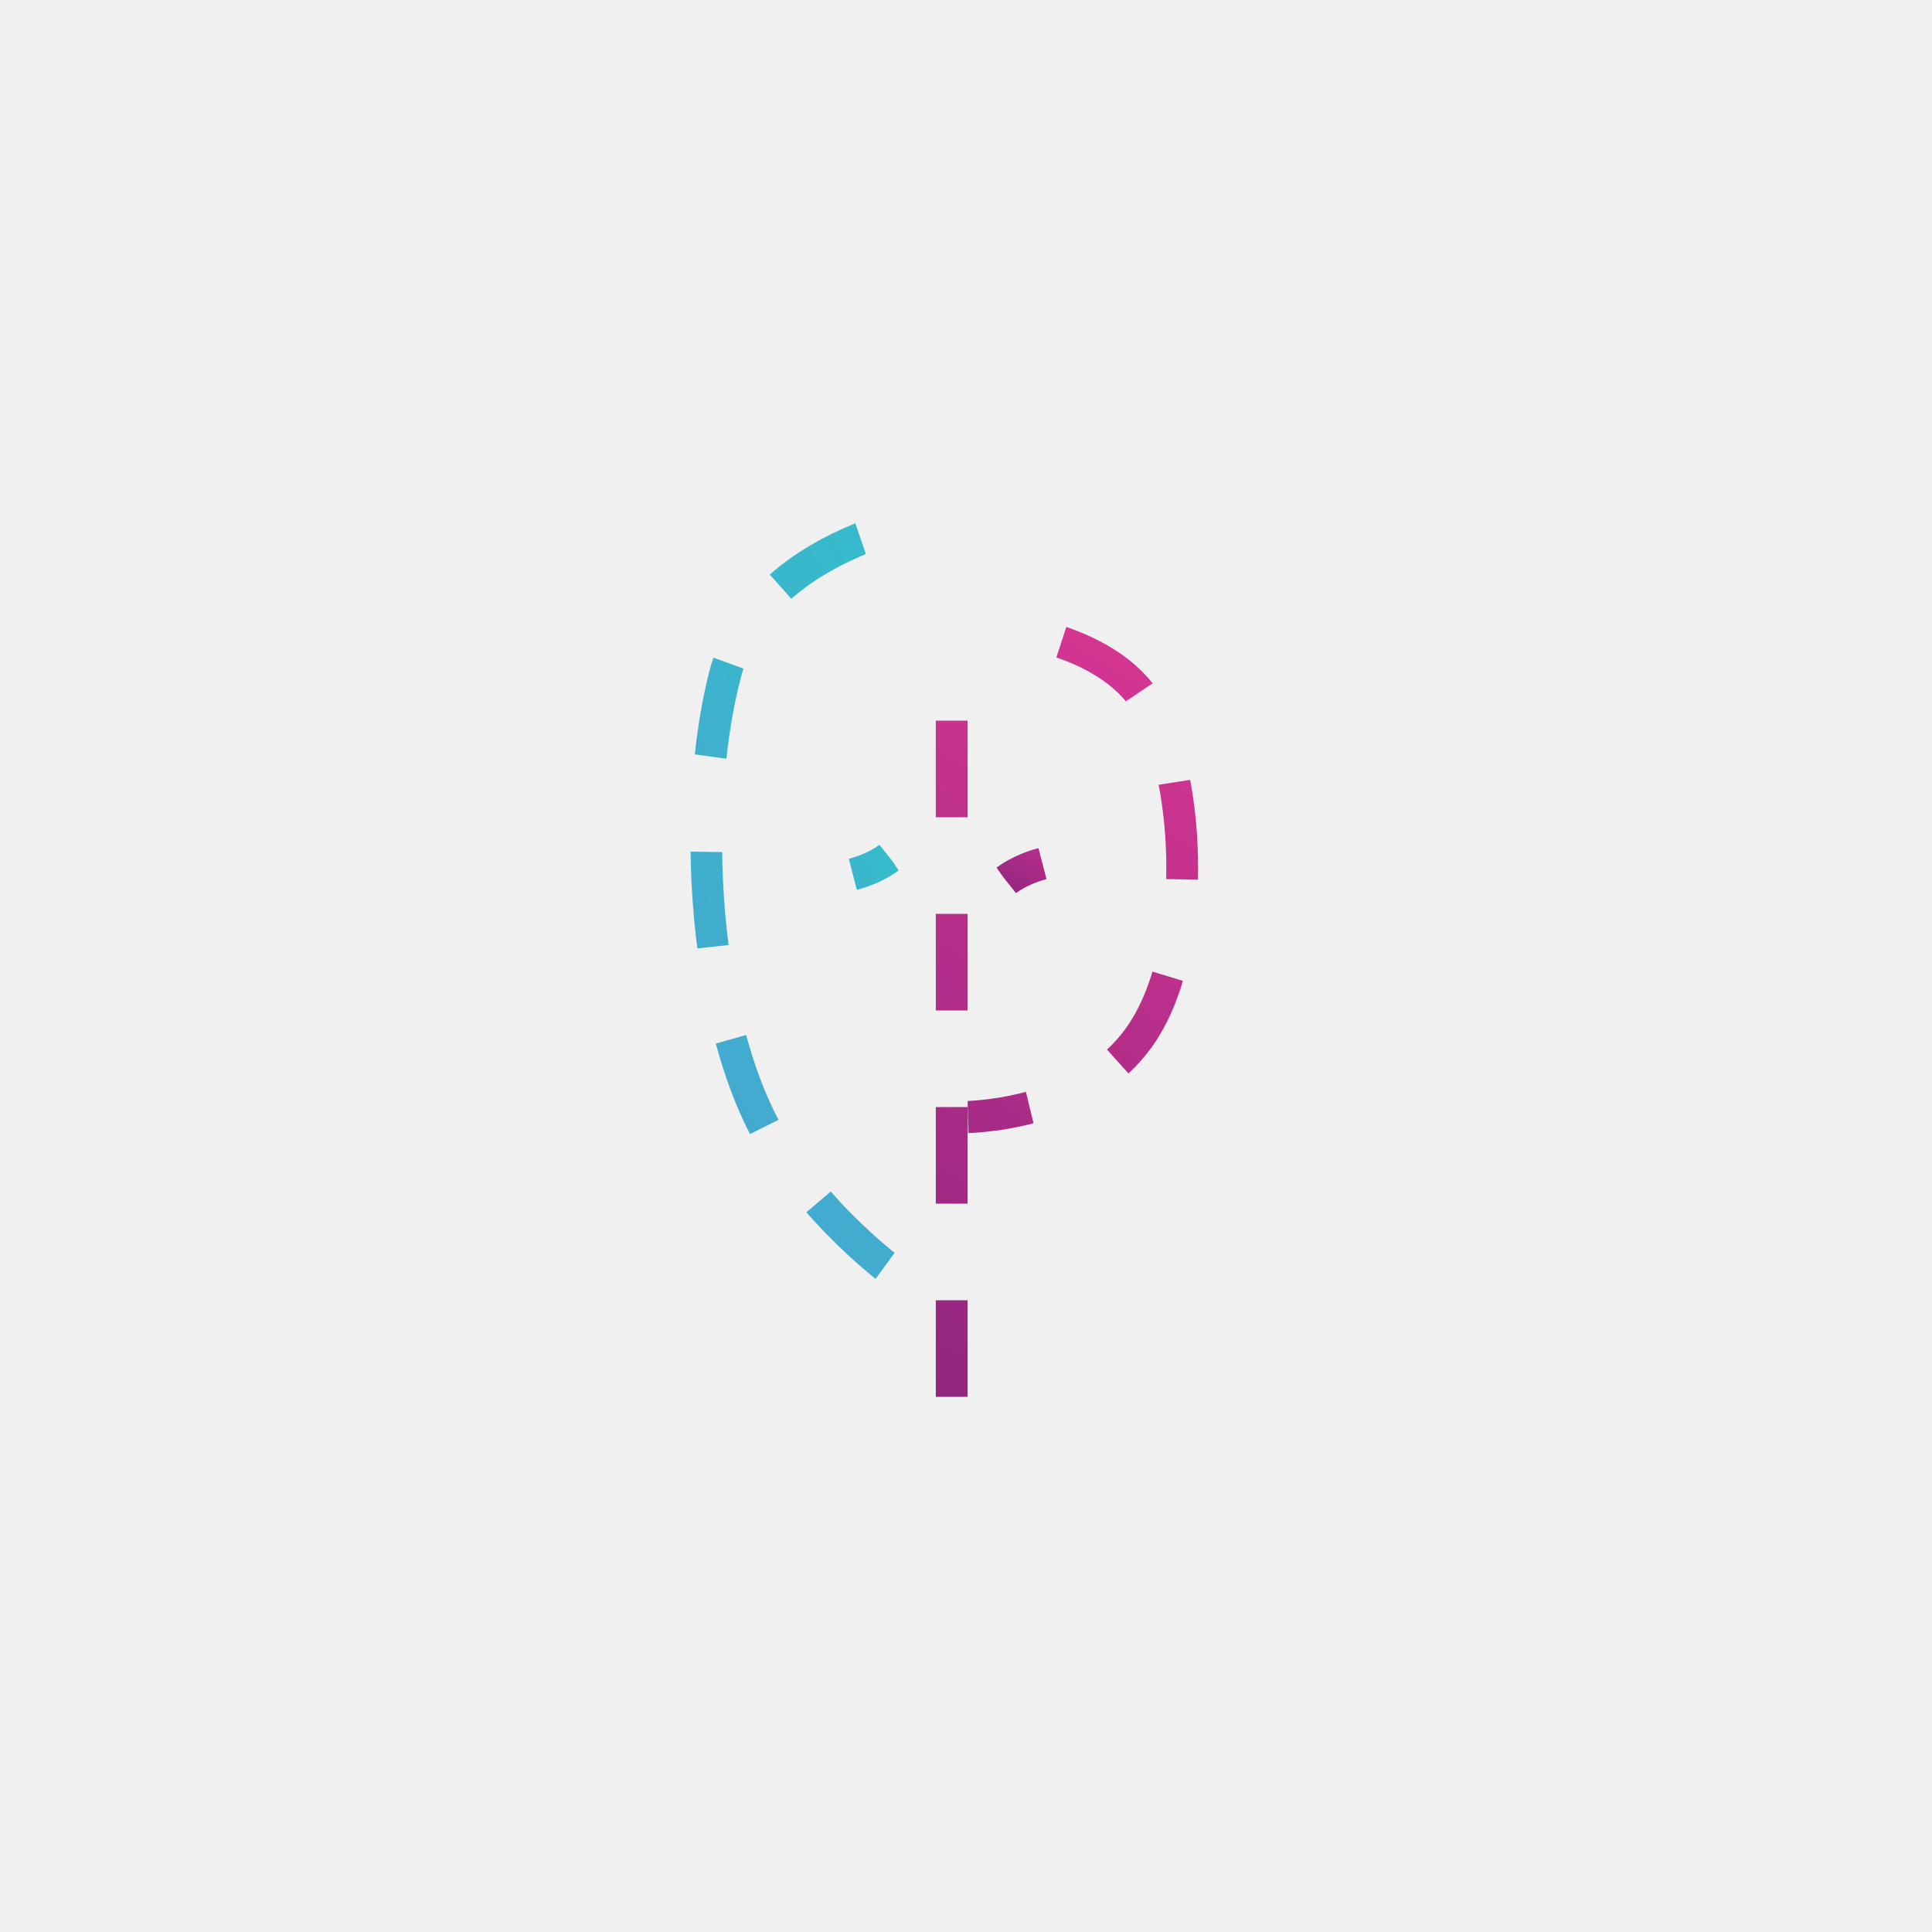
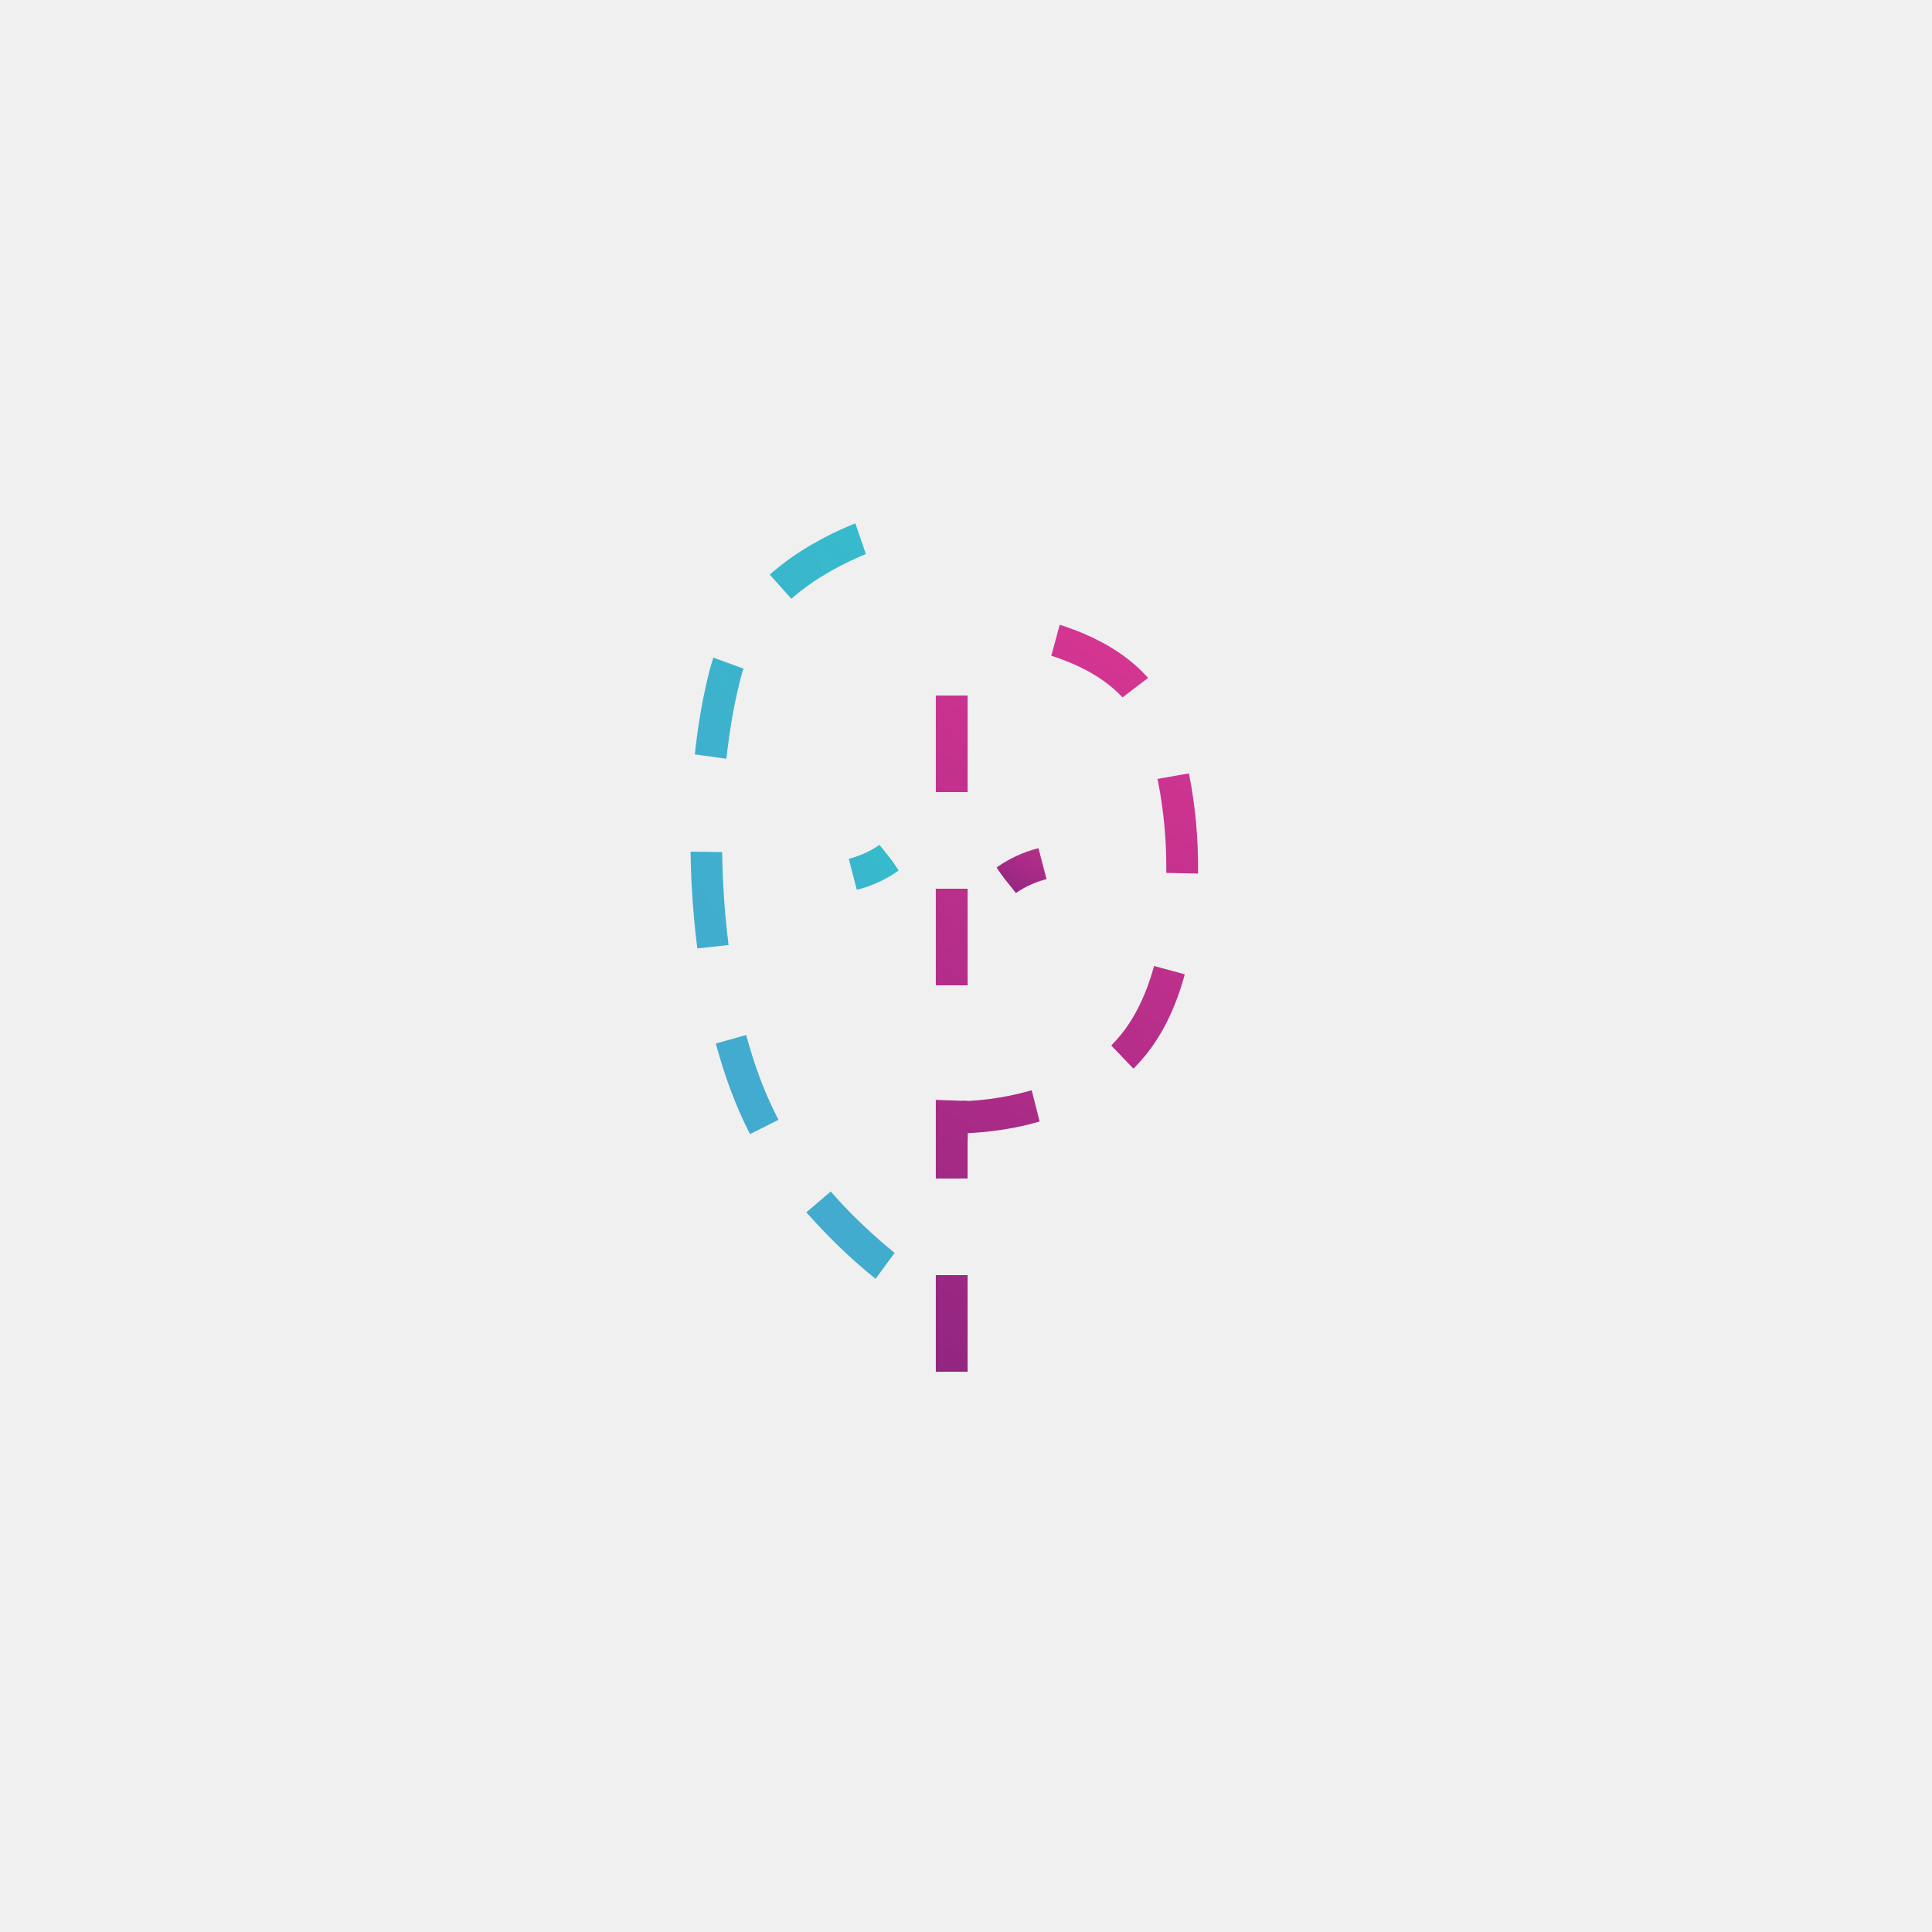
<svg xmlns="http://www.w3.org/2000/svg" version="1.2" viewBox="0 0 2000 2000" width="1000" height="1000" preserveAspectRatio="xMidYMid meet" role="img" aria-label="CityPraxis animated logo">
  <defs>
    <linearGradient id="g1" x2="1" gradientUnits="userSpaceOnUse" gradientTransform="matrix(580.444,-335.119,1028.49,1781.397,49.887,220.224)">
      <stop offset="0" stop-color="#48a4d0" />
      <stop offset="1" stop-color="#33bfcb" />
    </linearGradient>
    <linearGradient id="g2" x2="1" gradientUnits="userSpaceOnUse" gradientTransform="matrix(138.026,-79.689,25.836,44.749,771.673,917.15)">
      <stop offset="0" stop-color="#48a4d0" />
      <stop offset="1" stop-color="#33bfcb" />
    </linearGradient>
    <linearGradient id="g3" x2="1" gradientUnits="userSpaceOnUse" gradientTransform="matrix(60.509,-104.805,33.977,19.617,1061.303,941.995)">
      <stop offset="0" stop-color="#8f2580" />
      <stop offset=".994" stop-color="#db3793" />
    </linearGradient>
    <linearGradient id="g4" x2="1" gradientUnits="userSpaceOnUse" gradientTransform="matrix(427.196,-739.926,2260.218,1304.937,-239.267,761.387)">
      <stop offset="0" stop-color="#8f2580" />
      <stop offset=".994" stop-color="#db3793" />
    </linearGradient>
    <clipPath id="clipPinkBar" clipPathUnits="userSpaceOnUse">
      <rect x="968.55" y="620" width="33.35" height="845" />
    </clipPath>
    <clipPath id="clipPinkLoop" clipPathUnits="userSpaceOnUse">
-       <rect x="1001.75" y="620" width="285" height="560" />
+       <rect x="996" y="620" width="291" height="560" />
    </clipPath>
    <mask id="mBlueMain" maskUnits="userSpaceOnUse" x="0" y="0" width="2000" height="2000">
      <rect width="2000" height="2000" fill="black" />
      <path fill="none" stroke="white" stroke-width="72" stroke-linecap="butt" stroke-linejoin="round" pathLength="100" stroke-dasharray="100 100" stroke-dashoffset="100" d="M986.8 532 C848 547 770 601 742 707 C704 853 711 1054 787 1190 C835 1275 904 1335 986 1369">
        <animate attributeName="stroke-dashoffset" from="100" to="0" dur="2.55s" begin="0.12s" calcMode="spline" keyTimes="0;1" keySplines="0.78 0 0.16 1" fill="freeze" />
      </path>
    </mask>
    <mask id="mBlueEye" maskUnits="userSpaceOnUse" x="0" y="0" width="2000" height="2000">
      <rect width="2000" height="2000" fill="black" />
      <path fill="none" stroke="white" stroke-width="78" stroke-linecap="butt" stroke-linejoin="round" pathLength="100" stroke-dasharray="100 100" stroke-dashoffset="100" d="M787 887 Q857 929 921 887">
        <animate attributeName="stroke-dashoffset" from="100" to="0" dur="1.05s" begin="1.38s" calcMode="spline" keyTimes="0;1" keySplines="0.78 0 0.16 1" fill="freeze" />
      </path>
    </mask>
    <mask id="mPinkBar" maskUnits="userSpaceOnUse" x="0" y="0" width="2000" height="2000">
      <rect width="2000" height="2000" fill="black" />
-       <path clip-path="url(#clipPinkBar)" fill="none" stroke="white" stroke-width="72" stroke-linecap="butt" stroke-linejoin="round" pathLength="100" stroke-dasharray="100 100" stroke-dashoffset="100" d="M985 646 L985 1458">
+       <path clip-path="url(#clipPinkBar)" fill="none" stroke="white" stroke-width="72" stroke-linecap="butt" stroke-linejoin="round" pathLength="100" stroke-dasharray="100 100" stroke-dashoffset="100" d="M985 620 L985 1458">
        <animate attributeName="stroke-dashoffset" from="100" to="0" dur="2.10s" begin="0.34s" calcMode="spline" keyTimes="0;1" keySplines="0.78 0 0.16 1" fill="freeze" />
      </path>
    </mask>
    <mask id="mPinkLoop" maskUnits="userSpaceOnUse" x="0" y="0" width="2000" height="2000">
      <rect width="2000" height="2000" fill="black" />
-       <path clip-path="url(#clipPinkLoop)" fill="none" stroke="white" stroke-width="72" stroke-linecap="butt" stroke-linejoin="round" pathLength="100" stroke-dasharray="100 100" stroke-dashoffset="100" d="M1001.8 646 C1124 647 1184 686 1204 776 C1230 891 1219 1008 1175 1068 C1132 1126 1066 1144 1001.8 1146">
+       <path clip-path="url(#clipPinkLoop)" fill="none" stroke="white" stroke-width="72" stroke-linecap="butt" stroke-linejoin="round" pathLength="100" stroke-dasharray="100 100" stroke-dashoffset="100" d="M995 646 C1124 647 1184 686 1204 776 C1230 891 1219 1008 1175 1068 C1132 1126 1066 1144 995 1146">
        <animate attributeName="stroke-dashoffset" from="100" to="0" dur="2.45s" begin="0.76s" calcMode="spline" keyTimes="0;1" keySplines="0.78 0 0.16 1" fill="freeze" />
      </path>
    </mask>
    <mask id="mPinkEye" maskUnits="userSpaceOnUse" x="0" y="0" width="2000" height="2000">
      <rect width="2000" height="2000" fill="black" />
      <path fill="none" stroke="white" stroke-width="82" stroke-linecap="butt" stroke-linejoin="round" pathLength="100" stroke-dasharray="100 100" stroke-dashoffset="100" d="M1175 912 Q1104 870 1041 912">
        <animate attributeName="stroke-dashoffset" from="100" to="0" dur="1.08s" begin="1.86s" calcMode="spline" keyTimes="0;1" keySplines="0.78 0 0.16 1" fill="freeze" />
      </path>
    </mask>
  </defs>
  <path mask="url(#mBlueMain)" fill="url(#g1)" d="m828.75 1195.39c-83.3-109.59-99.66-347.51-62.24-492.51 33.88-131.24 221.08-154.79 222.96-155.01l-3.84-32.95c-8.63 1.01-211.64 26.32-251.24 179.67-39.31 152.36-21.07 403.74 67.96 520.87 89.99 118.4 175.23 154.85 178.81 156.34l12.8-30.59c-0.8-0.34-81.08-35.15-165.21-145.82z" />
  <path mask="url(#mBlueEye)" fill="url(#g2)" d="m798.7 875.37l-22.61 24.28c2.77 2.57 28.56 25.16 81.7 25.16 42.37 0 72.08-23.35 73.32-24.34l-20.7-25.92c-0.21 0.17-22.23 17.09-52.62 17.09-40.1 0-58.5-15.75-59.09-16.27z" />
  <path mask="url(#mPinkEye)" fill="url(#g3)" d="m1163.44 923.7l22.61-24.26c-2.77-2.58-28.54-25.16-81.68-25.16-42.37 0-72.08 23.34-73.32 24.33l20.69 25.92c0.22-0.17 22.24-17.08 52.63-17.08 40.1 0 58.47 15.74 59.07 16.25z" />
  <path mask="url(#mPinkBar)" fill="url(#g4)" d="m1206.76 728.21c-52.93-100.8-219.95-99.21-227.12-99.18l-3.96-0.01h-7.06v443.24h33.17v-409.2c43.78 2.97 142.07 16.72 175.59 80.57 36.57 69.67 47.62 239.26-12.65 321.86-45.29 62.04-130.02 72.57-162.94 74.25l-33.17-1.14v320.16h33.17v-285.75c37.14-1.51 134.88-12.8 189.73-87.97 68.34-93.65 56.53-278.15 15.24-356.83z" />
  <path mask="url(#mPinkLoop)" fill="url(#g4)" d="m1206.76 728.21c-52.93-100.8-219.95-99.21-227.12-99.18l-3.96-0.01h-7.06v443.24h33.17v-409.2c43.78 2.97 142.07 16.72 175.59 80.57 36.57 69.67 47.62 239.26-12.65 321.86-45.29 62.04-130.02 72.57-162.94 74.25l-33.17-1.14v320.16h33.17v-285.75c37.14-1.51 134.88-12.8 189.73-87.97 68.34-93.65 56.53-278.15 15.24-356.83z" />
</svg>
